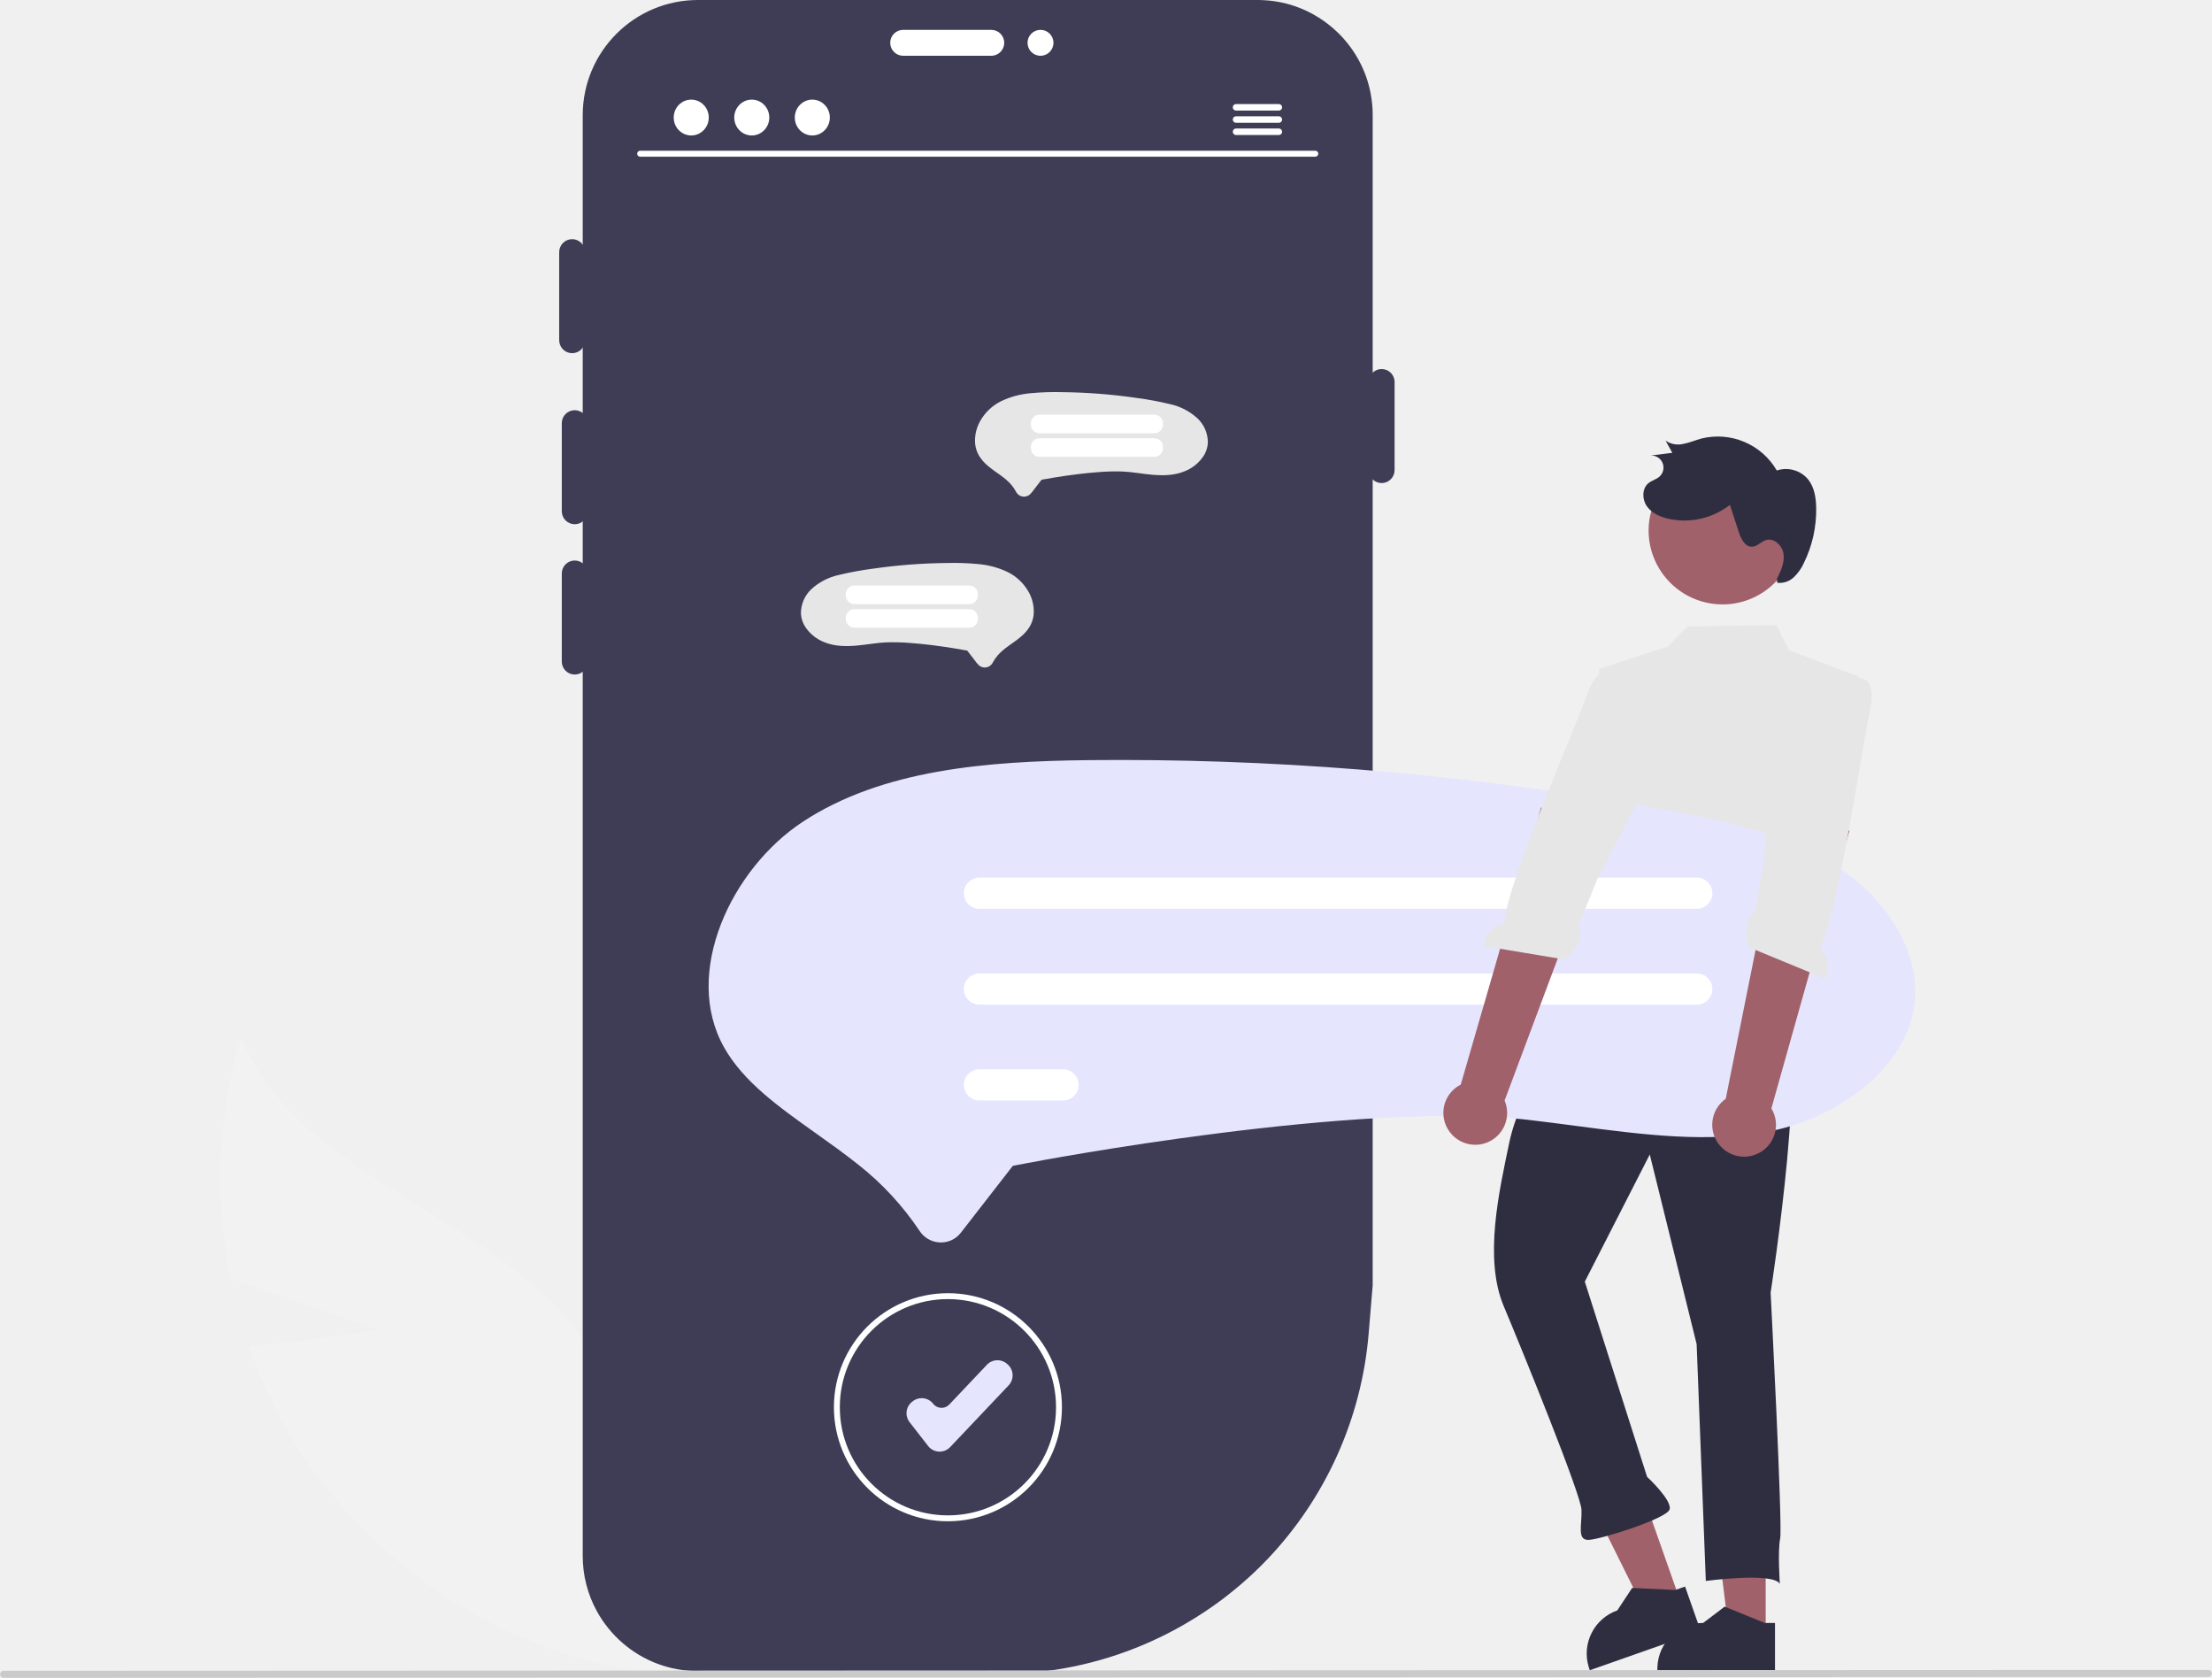
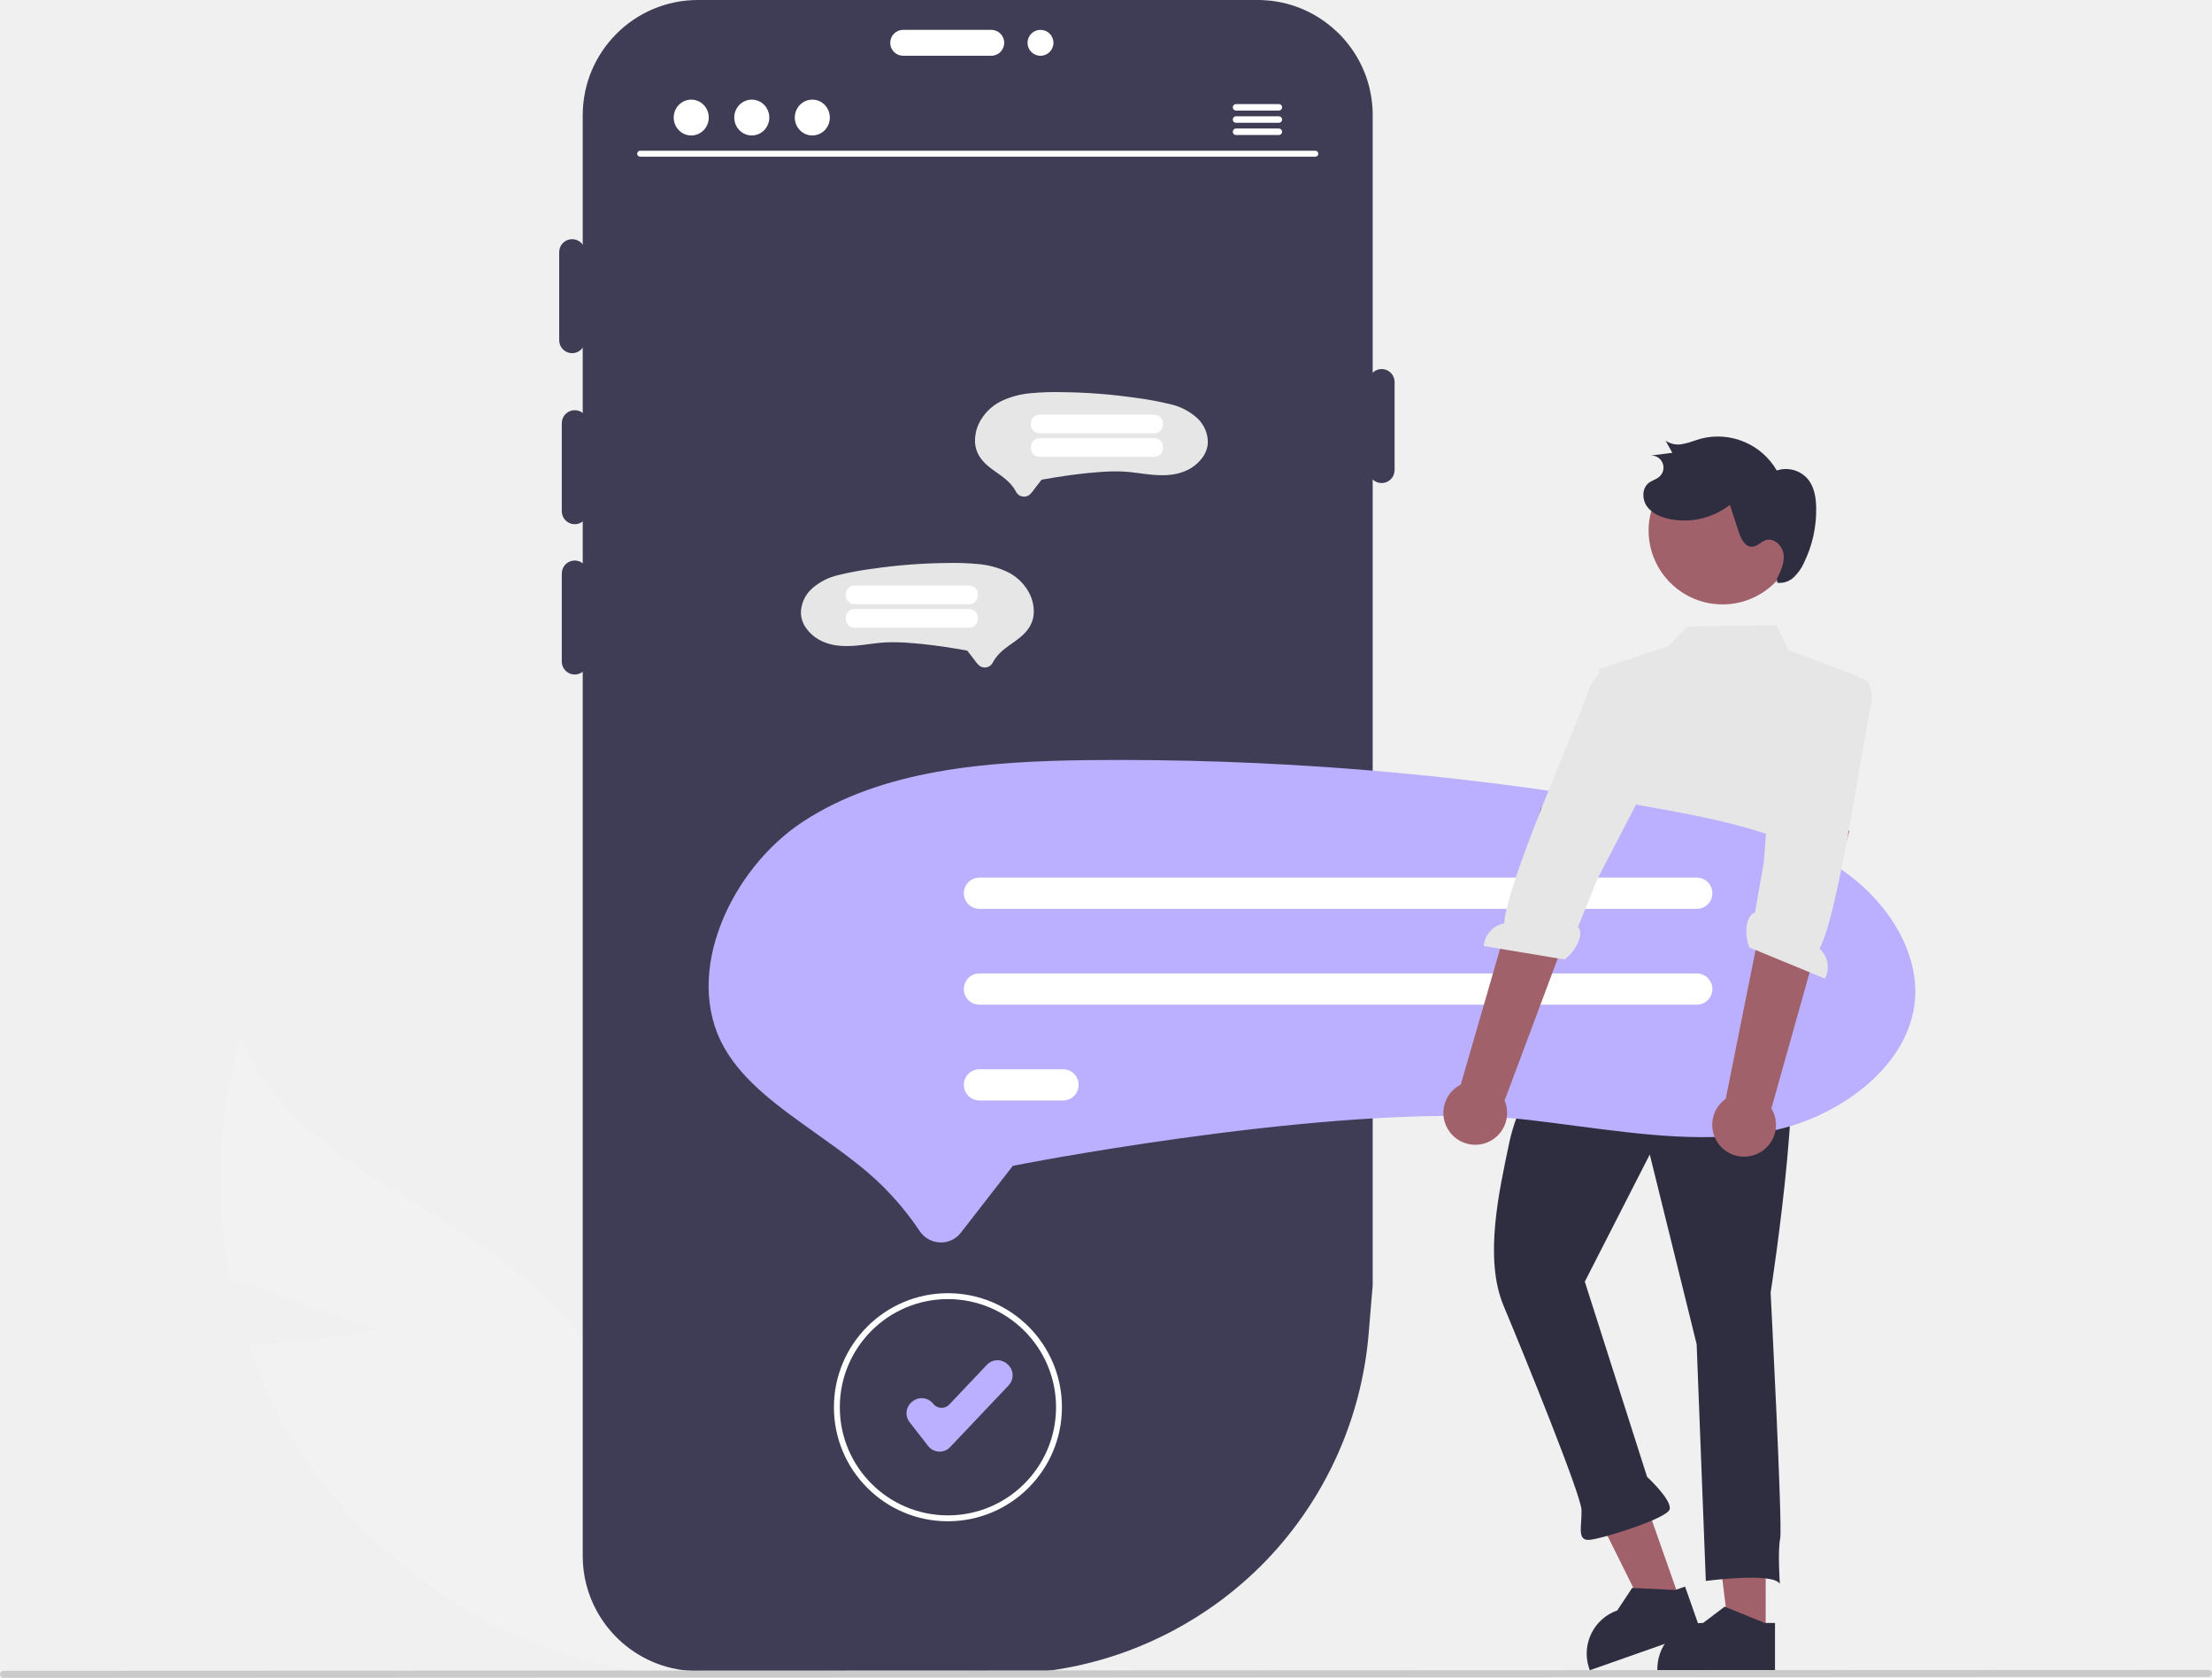
<svg xmlns="http://www.w3.org/2000/svg" data-name="Layer 1" width="751.131" height="569.602" viewBox="0 0 751.131 569.602">
  <path d="M352.382,616.542,302.64,599.163a170.006,170.006,0,0,1,3.577-81.72c18.87,45.43,77.726,58.131,110.404,94.902a102.259,102.259,0,0,1,23.696,85.409l9.524,36.136a171.354,171.354,0,0,1-122.604-74.521,165.52,165.52,0,0,1-18.323-37.262C330.386,620.585,352.382,616.542,352.382,616.542Z" transform="translate(-224.4343 -165.1988)" fill="#f2f2f2" />
  <path d="M690.56,204.289v397.23l-1.38,16.54a126.311,126.311,0,0,1-34.47,76.58q-4.23,4.425-8.85,8.38a123.197,123.197,0,0,1-11.94,9.09c-2.38,1.6-4.82,3.11-7.3,4.54a125.993,125.993,0,0,1-46.87,15.85H461.39a38.928,38.928,0,0,1-25.62-9.59,39.509,39.509,0,0,1-8.7-10.8,38.896,38.896,0,0,1-4.76-18.69v-489.13a39.14,39.14,0,0,1,39.09-39.09H651.48c.45,0,.89.01,1.34.02.29.01.58.02.87.05.39.01.78.04,1.16.08.49.03.97.08,1.45.14.44.06.88.12,1.32.19.09.01.17.03.26.04.56.09,1.12.19,1.67.31.55.11,1.11.24,1.65.38.39.1.79.21,1.18.32.01,0,.03.01.04.01,1.15.34,2.29.73,3.41,1.18.35.13.7.28,1.04.43l.15.06c.28.12.55.24.82.37.81.37,1.61.78,2.4,1.21a40.162,40.162,0,0,1,3.77,2.36c.39.27.77.56,1.14.85.31.23.62.47.92.73a.304.304,0,0,1,.07.05c.04.03.08.07.12.1.27.21.53.43.78.65.49.42.97.86,1.44,1.31.13.12.26.24.39.37.13.12.25.25.38.38.13.12.25.25.37.37a1.893,1.893,0,0,1,.2.2c.36.38.71.77,1.05,1.16.43.49.85.99,1.24,1.5.34.42.66.84.97,1.27.29.39.56.78.83,1.18a3.281,3.281,0,0,1,.2.31c.28.41.54.83.8,1.25.65,1.06,1.24,2.16,1.78,3.27.2.42.39.83.57,1.25.23.51.44,1.02.64,1.53.08.19.15.39.22.58.11.29.21.58.31.87.11.32.22.65.32.97l.24.78c.14.47.26.93.38,1.4.07.28.14.56.2.85a39.063,39.063,0,0,1,.91,6.21c.01.26.03.51.04.77C690.55,203.099,690.56,203.689,690.56,204.289Z" transform="translate(-224.4343 -165.1988)" fill="#3f3d56" />
  <path d="M419.598,343.167a4.404,4.404,0,0,1-4.399-4.399V308.856a4.399,4.399,0,1,1,8.798,0v29.912A4.404,4.404,0,0,1,419.598,343.167Z" transform="translate(-224.4343 -165.1988)" fill="#3f3d56" />
  <path d="M418.718,285.102a4.404,4.404,0,0,1-4.399-4.399V250.791a4.399,4.399,0,0,1,8.798,0v29.912A4.404,4.404,0,0,1,418.718,285.102Z" transform="translate(-224.4343 -165.1988)" fill="#3f3d56" />
  <path d="M526.728,179.732a4.404,4.404,0,0,1,4.399-4.399h29.912a4.399,4.399,0,0,1,0,8.798H531.127A4.404,4.404,0,0,1,526.728,179.732Z" transform="translate(-224.4343 -165.1988)" fill="#fff" />
  <path d="M419.598,394.194a4.404,4.404,0,0,1-4.399-4.399V359.883a4.399,4.399,0,1,1,8.798,0v29.912A4.404,4.404,0,0,1,419.598,394.194Z" transform="translate(-224.4343 -165.1988)" fill="#3f3d56" />
  <path d="M693.598,329.194a4.404,4.404,0,0,1-4.399-4.399V294.883a4.399,4.399,0,1,1,8.798,0v29.912A4.404,4.404,0,0,1,693.598,329.194Z" transform="translate(-224.4343 -165.1988)" fill="#3f3d56" />
  <circle cx="353.321" cy="14.533" r="4.399" fill="#fff" />
  <path d="M671.103,218.401H441.78a1.016,1.016,0,0,1,0-2.031H671.103a1.016,1.016,0,0,1,0,2.031Z" transform="translate(-224.4343 -165.1988)" fill="#fff" />
  <ellipse cx="234.726" cy="39.905" rx="5.95" ry="6.083" fill="#fff" />
  <ellipse cx="255.282" cy="39.905" rx="5.95" ry="6.083" fill="#fff" />
  <ellipse cx="275.838" cy="39.905" rx="5.95" ry="6.083" fill="#fff" />
  <path d="M658.727,200.528H644.125a1.106,1.106,0,0,0,0,2.211H658.727a1.106,1.106,0,0,0,0-2.211Z" transform="translate(-224.4343 -165.1988)" fill="#fff" />
  <path d="M658.727,204.678H644.125a1.106,1.106,0,0,0,0,2.211H658.727a1.106,1.106,0,0,0,0-2.211Z" transform="translate(-224.4343 -165.1988)" fill="#fff" />
  <path d="M658.727,208.823H644.125a1.106,1.106,0,0,0,0,2.211H658.727a1.106,1.106,0,0,0,0-2.211Z" transform="translate(-224.4343 -165.1988)" fill="#fff" />
  <path d="M496.404,373.589a9.453,9.453,0,0,0,1.222,4.028,13.635,13.635,0,0,0,6.777,5.62c3.428,1.403,7.249,1.446,10.887,1.133,3.379-.29,6.723-.964,10.114-1.103a70.469,70.469,0,0,1,7.863.188c5.075.36,10.128,1.028,15.149,1.839q2.04.325,4.071.699a2.013,2.013,0,0,1,.378.07c.025.01.064.002.087.016.041.026-.165-.065-.04.038a3.752,3.752,0,0,1,.464.597l1.854,2.386a11.28,11.28,0,0,0,1.713,2.055,3.101,3.101,0,0,0,3.433.239,3.43,3.43,0,0,0,1.277-1.45,12.514,12.514,0,0,1,1.518-2.191c2.206-2.574,5.272-4.157,7.837-6.322a13.958,13.958,0,0,0,3.134-3.583,10.132,10.132,0,0,0,1.295-4.023,13.457,13.457,0,0,0-2.061-8.261,16.503,16.503,0,0,0-6.7-6.132,28.921,28.921,0,0,0-9.981-2.735A90.432,90.432,0,0,0,545.668,356.332q-6.183.069-12.344.544-6.169.477-12.289,1.357a107.233,107.233,0,0,0-11.711,2.146,20.214,20.214,0,0,0-9.29,4.747A11.254,11.254,0,0,0,496.404,373.589Z" transform="translate(-224.4343 -165.1988)" fill="#e6e6e6" />
  <path d="M553.576,363.978H514.558a2.921,2.921,0,0,0-2.917,2.917v.47a2.921,2.921,0,0,0,2.917,2.917h39.018a2.921,2.921,0,0,0,2.917-2.917v-.47A2.921,2.921,0,0,0,553.576,363.978Z" transform="translate(-224.4343 -165.1988)" fill="#fff" />
  <path d="M553.576,371.978H514.558a2.921,2.921,0,0,0-2.917,2.917v.47a2.921,2.921,0,0,0,2.917,2.917h39.018a2.921,2.921,0,0,0,2.917-2.917v-.47A2.921,2.921,0,0,0,553.576,371.978Z" transform="translate(-224.4343 -165.1988)" fill="#fff" />
  <path d="M634.588,315.589a9.453,9.453,0,0,1-1.222,4.028,13.635,13.635,0,0,1-6.777,5.62c-3.428,1.403-7.249,1.446-10.887,1.133-3.379-.29-6.723-.964-10.114-1.103a70.469,70.469,0,0,0-7.863.188c-5.075.36-10.128,1.028-15.149,1.839q-2.04.325-4.071.699a2.013,2.013,0,0,0-.378.07c-.025.01-.064.002-.087.016-.041.026.165-.065.04.038a3.751,3.751,0,0,0-.464.597l-1.854,2.386a11.281,11.281,0,0,1-1.713,2.055,3.101,3.101,0,0,1-3.433.239,3.43,3.43,0,0,1-1.277-1.45,12.514,12.514,0,0,0-1.518-2.191c-2.206-2.574-5.272-4.157-7.837-6.322a13.958,13.958,0,0,1-3.134-3.583,10.132,10.132,0,0,1-1.295-4.023,13.457,13.457,0,0,1,2.061-8.261,16.503,16.503,0,0,1,6.7-6.132,28.921,28.921,0,0,1,9.981-2.735,90.432,90.432,0,0,1,11.026-.365q6.183.069,12.344.544,6.169.477,12.289,1.357a107.233,107.233,0,0,1,11.711,2.146,20.214,20.214,0,0,1,9.29,4.747A11.254,11.254,0,0,1,634.588,315.589Z" transform="translate(-224.4343 -165.1988)" fill="#e6e6e6" />
  <path d="M574.5,308.894v.47a2.921,2.921,0,0,0,2.917,2.917h39.018a2.921,2.921,0,0,0,2.917-2.917v-.47a2.921,2.921,0,0,0-2.917-2.917H577.416A2.921,2.921,0,0,0,574.5,308.894Z" transform="translate(-224.4343 -165.1988)" fill="#fff" />
  <path d="M574.5,316.895v.47a2.921,2.921,0,0,0,2.917,2.917h39.018a2.921,2.921,0,0,0,2.917-2.917v-.47a2.921,2.921,0,0,0-2.917-2.917H577.416A2.921,2.921,0,0,0,574.5,316.895Z" transform="translate(-224.4343 -165.1988)" fill="#fff" />
  <polygon points="599.58 555.014 587.19 555.013 581.296 507.224 599.582 507.225 599.58 555.014" fill="#a0616a" />
  <path d="M823.684,716.164l-13.22-5.37-.39-.16-7.3,5.53a15.542,15.542,0,0,0-15.53,14.87c-.02.22-.02.45-.02.68v.51h39.95v-16.06Z" transform="translate(-224.4343 -165.1988)" fill="#2f2e41" />
  <polygon points="570.564 543.484 558.877 547.596 537.455 504.472 554.705 498.403 570.564 543.484" fill="#a0616a" />
  <path d="M793.344,704.973l-14.253-.678-.421-.022-5.051,7.639a15.542,15.542,0,0,0-9.714,19.182c.054.214.13.431.207.648l.169.481,37.685-13.26-5.33-15.15Z" transform="translate(-224.4343 -165.1988)" fill="#2f2e41" />
  <path d="M828.393,514.155c11.335-.44-2.706,89.89-2.706,89.89s4.107,79.305,3.237,83.467-.11,15.386-.11,15.386c-2.221-4.042-25.132-.991-25.132-.991l-3.117-80.376L784.651,557.131l-22.062,43.168,21.146,66.261s8.563,7.924,7.653,11.055-23.341,10.193-27.463,10.353-2.261-5.072-2.461-10.225-19.596-52.905-26.418-69.152-1.518-39.157,1.964-55.805,21.803-47.889,21.803-47.889C781.555,479.248,817.058,514.594,828.393,514.155Z" transform="translate(-224.4343 -165.1988)" fill="#2f2e41" />
  <path d="M822.506,528.635c-28.11.001-43.601-5.626-51.827-10.65-10.059-6.144-11.78-12.622-11.848-12.896l-.02-.078.979-12.32.428-.959a19.505,19.505,0,0,0,.734-14.007l-.031-.095.008-.099,6.573-85.245,23.26-7.619,6.767-6.799,30.127-.437,4.198,8.51,23.751,8.941-11.668,69.457-5.594,9.642,2.251,10.503-.016.095-7.338,43.8-.404.018Q827.407,528.64,822.506,528.635Z" transform="translate(-224.4343 -165.1988)" fill="#e6e6e6" />
  <path d="M834.224,348.758a25.105,25.105,0,0,1-49.751-6.771l.049-.356a25.105,25.105,0,0,1,49.694,7.126Z" transform="translate(-224.4343 -165.1988)" fill="#a0616a" />
  <path d="M827.834,361.688c1.289-2.619,2.614-5.43,2.251-8.327s-3.203-5.665-5.992-4.804c-1.668.515-2.928,2.162-4.672,2.246-2.399.116-3.774-2.629-4.521-4.912l-3.041-9.297a25.154,25.154,0,0,1-20.891,4.721c-2.823-.646-5.676-1.904-7.332-4.28s-1.646-6.062.625-7.858c1.114-.881,2.596-1.216,3.661-2.156a4.102,4.102,0,0,0-3.276-7.139l7.657-.957-2.281-4.126a7.535,7.535,0,0,0,5.992,1.099c2.06-.371,4-1.219,6.015-1.785a23.152,23.152,0,0,1,25.754,10.815,9.802,9.802,0,0,1,10.687,3.086c2.05,2.602,2.607,6.073,2.687,9.384a40.715,40.715,0,0,1-4.15,18.86,15.451,15.451,0,0,1-3.487,4.946,6.978,6.978,0,0,1-5.601,1.832" transform="translate(-224.4343 -165.1988)" fill="#2f2e41" />
-   <path d="M543.977,586.992c-.118,0-.236-.002-.356-.007a8.649,8.649,0,0,1-6.955-3.955,97.704,97.704,0,0,0-20.568-22.28c-4.827-3.858-9.871-7.446-14.749-10.915-12.584-8.948-24.435-17.375-31.014-29.02-14.343-25.391,2.548-60.758,26.679-76.618,27.066-17.789,62.667-20.579,97.107-20.945q5.369-.057,10.744-.056h0a1024.404,1024.404,0,0,1,185.005,16.916c20.294,3.744,41.536,8.331,58.606,19.461,16.969,11.065,27.283,28.49,26.276,44.393-1.469,23.216-26.08,40.563-48.49,45.099C804.902,553.383,782.712,550.464,759.22,547.373c-5.186-.682-10.549-1.388-15.851-2.001C685.738,538.711,577.476,559.243,572.896,560.12l-4.544.87-17.631,22.689A8.461,8.461,0,0,1,543.977,586.992Z" transform="translate(-224.4343 -165.1988)" fill="#e5e5fe" />
+   <path d="M543.977,586.992c-.118,0-.236-.002-.356-.007a8.649,8.649,0,0,1-6.955-3.955,97.704,97.704,0,0,0-20.568-22.28c-4.827-3.858-9.871-7.446-14.749-10.915-12.584-8.948-24.435-17.375-31.014-29.02-14.343-25.391,2.548-60.758,26.679-76.618,27.066-17.789,62.667-20.579,97.107-20.945q5.369-.057,10.744-.056h0a1024.404,1024.404,0,0,1,185.005,16.916c20.294,3.744,41.536,8.331,58.606,19.461,16.969,11.065,27.283,28.49,26.276,44.393-1.469,23.216-26.08,40.563-48.49,45.099C804.902,553.383,782.712,550.464,759.22,547.373c-5.186-.682-10.549-1.388-15.851-2.001C685.738,538.711,577.476,559.243,572.896,560.12l-4.544.87-17.631,22.689A8.461,8.461,0,0,1,543.977,586.992Z" transform="translate(-224.4343 -165.1988)" fill="#bab0ff" />
  <path d="M800.611,473.736H557.027a5.3,5.3,0,0,1,0-10.6H800.611a5.3,5.3,0,0,1,0,10.6Z" transform="translate(-224.4343 -165.1988)" fill="#fff" />
  <path d="M800.611,506.267H557.027a5.3,5.3,0,1,1-.011-10.6h243.595a5.3,5.3,0,0,1,0,10.6Z" transform="translate(-224.4343 -165.1988)" fill="#fff" />
  <path d="M585.413,538.797H557.027a5.3,5.3,0,0,1,0-10.6h28.386a5.3,5.3,0,0,1,0,10.6Z" transform="translate(-224.4343 -165.1988)" fill="#fff" />
  <path d="M820.656,557.117a10.755,10.755,0,0,0,5.286-15.621l26.513-94.298-23.262-2.431-18.747,93.456a10.813,10.813,0,0,0,10.209,18.893Z" transform="translate(-224.4343 -165.1988)" fill="#a0616a" />
  <path d="M856.377,395.433s5.678.204,2.871,11.91c-2.247,9.371-10.498,68.159-16.95,79.88a8.449,8.449,0,0,1,1.831,10.195l-25.708-10.603c-2.135-5.928-.482-11.31,1.947-11.786l3.003-17.145,4.426-57.515,24.477-5.156Z" transform="translate(-224.4343 -165.1988)" fill="#e6e6e6" />
  <path d="M716.708,549.461a10.755,10.755,0,0,1,3.756-16.058l27.262-94.084,21.04,10.215-33.413,89.27a10.813,10.813,0,0,1-18.644,10.657Z" transform="translate(-224.4343 -165.1988)" fill="#a0616a" />
  <path d="M771.72,393.285s-4.93-2.824-8.726,8.599c-3.039,9.145-27.064,63.43-27.772,76.791a8.449,8.449,0,0,0-6.937,7.692l27.431,4.566c4.943-3.908,6.379-9.351,4.569-11.038l6.5-16.147,26.602-51.185-18.067-17.3Z" transform="translate(-224.4343 -165.1988)" fill="#e6e6e6" />
  <path d="M974.375,734.494l-748.75.307a1.191,1.191,0,0,1,0-2.381l748.75-.307a1.191,1.191,0,0,1,0,2.381Z" transform="translate(-224.4343 -165.1988)" fill="#cacaca" />
  <path d="M546.323,681.649a38.713,38.713,0,1,1,38.713-38.713A38.757,38.757,0,0,1,546.323,681.649Zm0-75.426a36.713,36.713,0,1,0,36.713,36.713A36.755,36.755,0,0,0,546.323,606.224Z" transform="translate(-224.4343 -165.1988)" fill="#fff" />
-   <path d="M543.499,658.009c-.08,0-.161-.003-.241-.007a4.932,4.932,0,0,1-3.656-1.899l-6.302-8.103a4.934,4.934,0,0,1,.865-6.925l.227-.176a4.933,4.933,0,0,1,6.926.865,3.599,3.599,0,0,0,5.45.265L559.564,628.52a4.941,4.941,0,0,1,6.976-.19l.21.2a4.933,4.933,0,0,1,.188,6.976l-19.858,20.961A4.929,4.929,0,0,1,543.499,658.009Z" transform="translate(-224.4343 -165.1988)" fill="#e5e5fe" />
+   <path d="M543.499,658.009c-.08,0-.161-.003-.241-.007a4.932,4.932,0,0,1-3.656-1.899l-6.302-8.103a4.934,4.934,0,0,1,.865-6.925l.227-.176a4.933,4.933,0,0,1,6.926.865,3.599,3.599,0,0,0,5.45.265L559.564,628.52a4.941,4.941,0,0,1,6.976-.19l.21.2a4.933,4.933,0,0,1,.188,6.976l-19.858,20.961A4.929,4.929,0,0,1,543.499,658.009Z" transform="translate(-224.4343 -165.1988)" fill="#bab0ff" />
</svg>
